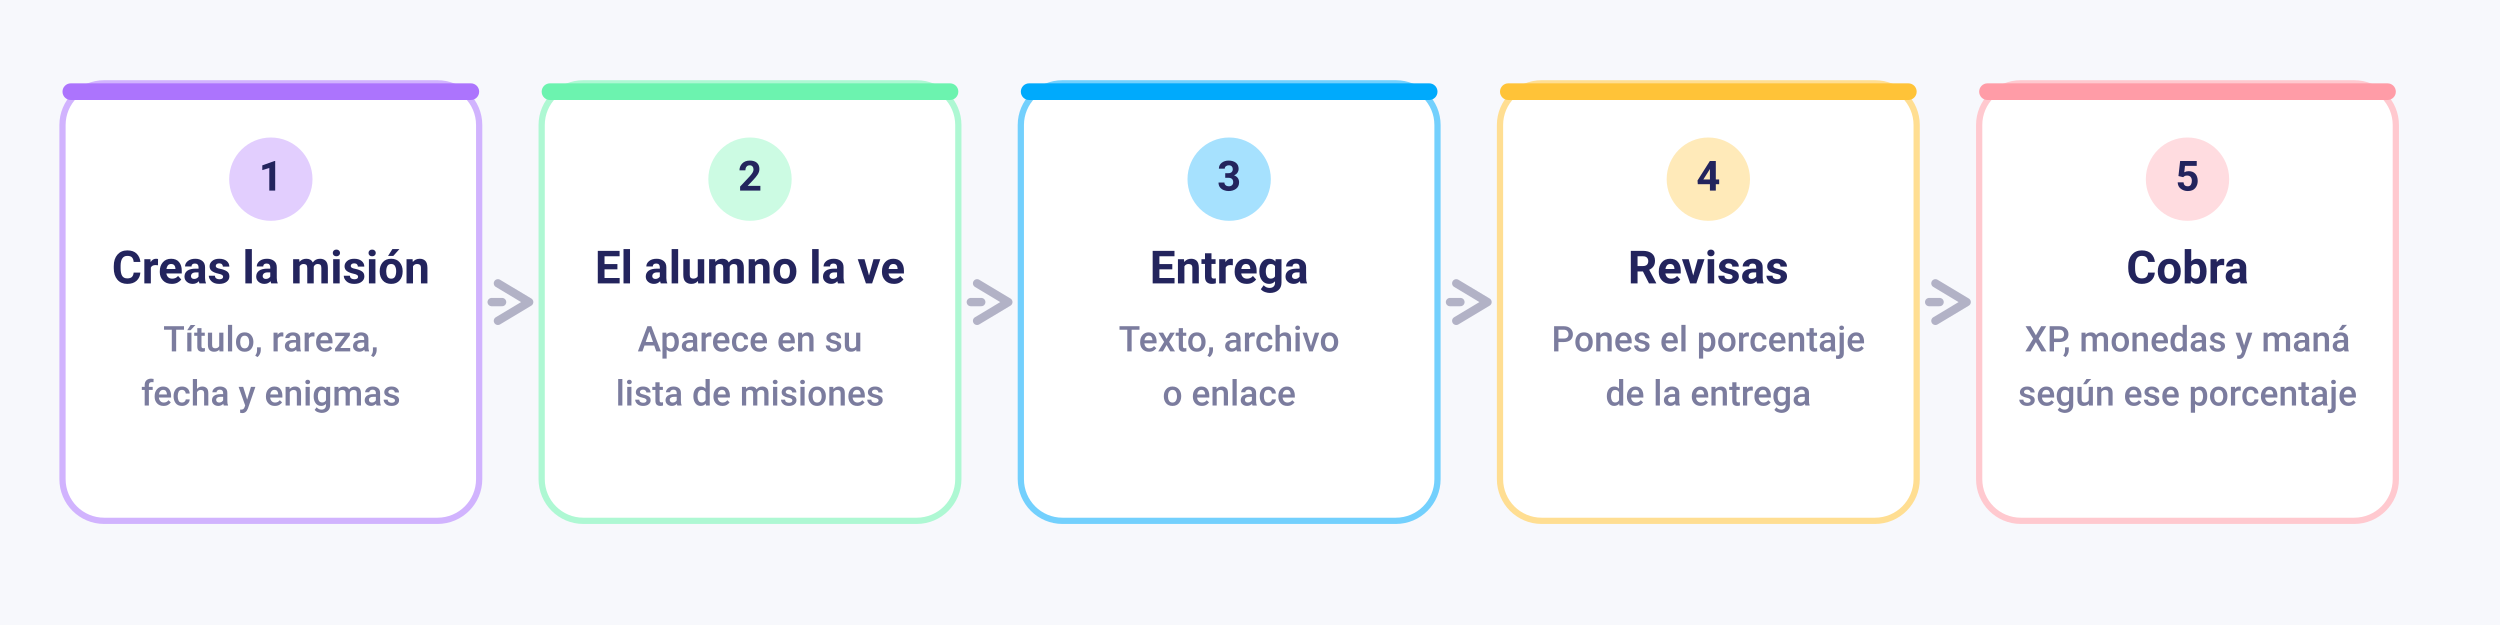
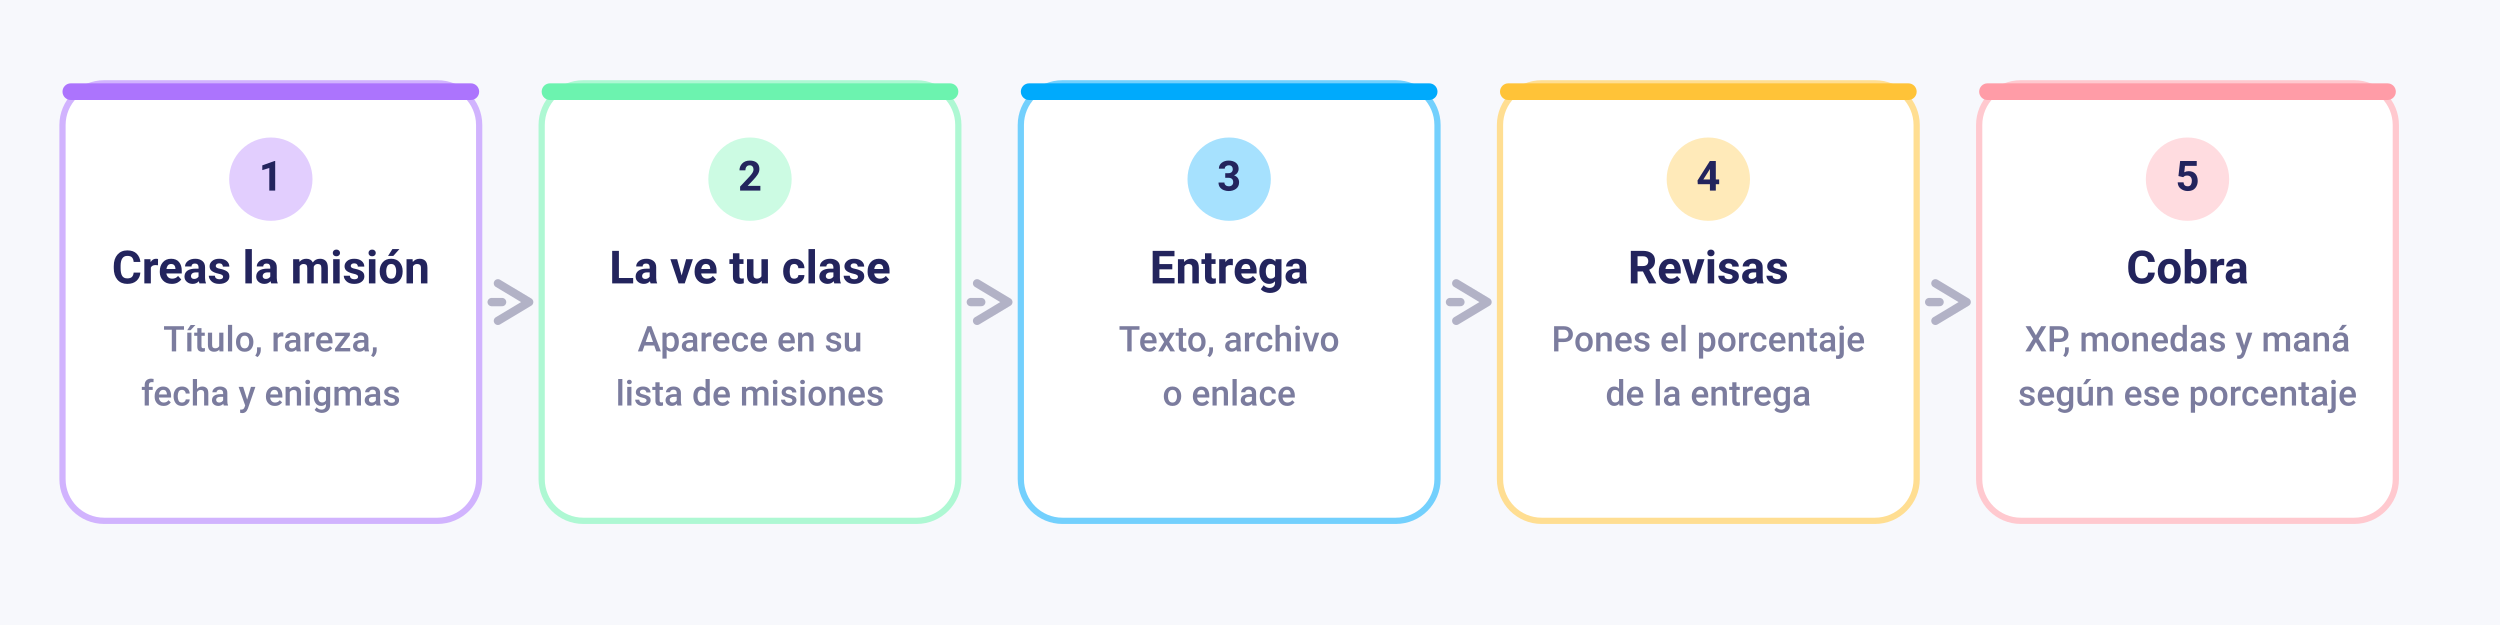
<svg xmlns="http://www.w3.org/2000/svg" viewBox="0 0 1200 300" width="1200" height="300" role="img">
  <rect x="0" y="0" width="1200" height="300" rx="0" fill="#F7F8FC" />
  <rect x="30" y="40" width="200" height="210" rx="20" fill="#FFFFFF" stroke="#D1B3FE" stroke-width="3" />
  <rect x="30" y="40" width="200" height="8" rx="4" fill="#AC74FD" />
  <circle cx="130.0" cy="86" r="20" fill="#E2CEFE" />
  <text x="130.0" y="86" font-family="-apple-system, BlinkMacSystemFont, 'Segoe UI', Roboto, 'Helvetica Neue', Arial, sans-serif" font-size="20" font-weight="700" fill="#23245D" text-anchor="middle" dominant-baseline="middle">1</text>
  <text x="130.0" y="130" font-family="-apple-system, BlinkMacSystemFont, 'Segoe UI', Roboto, 'Helvetica Neue', Arial, sans-serif" font-size="22" font-weight="700" fill="#23245D" text-anchor="middle" dominant-baseline="middle">Creas la misión</text>
  <text x="130.0" y="164" font-family="-apple-system, BlinkMacSystemFont, 'Segoe UI', Roboto, 'Helvetica Neue', Arial, sans-serif" font-size="17" font-weight="500" fill="#7B7C9E" text-anchor="middle" dominant-baseline="middle">Título, rareza,</text>
  <text x="130.0" y="190" font-family="-apple-system, BlinkMacSystemFont, 'Segoe UI', Roboto, 'Helvetica Neue', Arial, sans-serif" font-size="17" font-weight="500" fill="#7B7C9E" text-anchor="middle" dominant-baseline="middle">fecha y enigmas</text>
  <path d="M236 145 H241" stroke="#B2B2C6" stroke-width="4" stroke-linecap="round" />
  <path d="M239 136 L254 145 L239 154" stroke="#B2B2C6" stroke-width="4" stroke-linecap="round" stroke-linejoin="round" fill="none" />
  <rect x="260" y="40" width="200" height="210" rx="20" fill="#FFFFFF" stroke="#AEF8D3" stroke-width="3" />
  <rect x="260" y="40" width="200" height="8" rx="4" fill="#6CF3AF" />
  <circle cx="360.0" cy="86" r="20" fill="#CCFBE3" />
  <text x="360.0" y="86" font-family="-apple-system, BlinkMacSystemFont, 'Segoe UI', Roboto, 'Helvetica Neue', Arial, sans-serif" font-size="20" font-weight="700" fill="#23245D" text-anchor="middle" dominant-baseline="middle">2</text>
-   <text x="360.0" y="130" font-family="-apple-system, BlinkMacSystemFont, 'Segoe UI', Roboto, 'Helvetica Neue', Arial, sans-serif" font-size="22" font-weight="700" fill="#23245D" text-anchor="middle" dominant-baseline="middle">El alumno la ve</text>
+   <text x="360.0" y="130" font-family="-apple-system, BlinkMacSystemFont, 'Segoe UI', Roboto, 'Helvetica Neue', Arial, sans-serif" font-size="22" font-weight="700" fill="#23245D" text-anchor="middle" dominant-baseline="middle">La ve tu clase</text>
  <text x="360.0" y="164" font-family="-apple-system, BlinkMacSystemFont, 'Segoe UI', Roboto, 'Helvetica Neue', Arial, sans-serif" font-size="17" font-weight="500" fill="#7B7C9E" text-anchor="middle" dominant-baseline="middle">Aparece en su</text>
  <text x="360.0" y="190" font-family="-apple-system, BlinkMacSystemFont, 'Segoe UI', Roboto, 'Helvetica Neue', Arial, sans-serif" font-size="17" font-weight="500" fill="#7B7C9E" text-anchor="middle" dominant-baseline="middle">lista de misiones</text>
  <path d="M466 145 H471" stroke="#B2B2C6" stroke-width="4" stroke-linecap="round" />
  <path d="M469 136 L484 145 L469 154" stroke="#B2B2C6" stroke-width="4" stroke-linecap="round" stroke-linejoin="round" fill="none" />
  <rect x="490" y="40" width="200" height="210" rx="20" fill="#FFFFFF" stroke="#73D0FD" stroke-width="3" />
  <rect x="490" y="40" width="200" height="8" rx="4" fill="#00AAFC" />
  <circle cx="590.0" cy="86" r="20" fill="#A6E1FE" />
  <text x="590.0" y="86" font-family="-apple-system, BlinkMacSystemFont, 'Segoe UI', Roboto, 'Helvetica Neue', Arial, sans-serif" font-size="20" font-weight="700" fill="#23245D" text-anchor="middle" dominant-baseline="middle">3</text>
  <text x="590.0" y="130" font-family="-apple-system, BlinkMacSystemFont, 'Segoe UI', Roboto, 'Helvetica Neue', Arial, sans-serif" font-size="22" font-weight="700" fill="#23245D" text-anchor="middle" dominant-baseline="middle">Entrega</text>
  <text x="590.0" y="164" font-family="-apple-system, BlinkMacSystemFont, 'Segoe UI', Roboto, 'Helvetica Neue', Arial, sans-serif" font-size="17" font-weight="500" fill="#7B7C9E" text-anchor="middle" dominant-baseline="middle">Texto, archivo</text>
  <text x="590.0" y="190" font-family="-apple-system, BlinkMacSystemFont, 'Segoe UI', Roboto, 'Helvetica Neue', Arial, sans-serif" font-size="17" font-weight="500" fill="#7B7C9E" text-anchor="middle" dominant-baseline="middle">o enlace</text>
  <path d="M696 145 H701" stroke="#B2B2C6" stroke-width="4" stroke-linecap="round" />
  <path d="M699 136 L714 145 L699 154" stroke="#B2B2C6" stroke-width="4" stroke-linecap="round" stroke-linejoin="round" fill="none" />
  <rect x="720" y="40" width="200" height="210" rx="20" fill="#FFFFFF" stroke="#FFDE92" stroke-width="3" />
  <rect x="720" y="40" width="200" height="8" rx="4" fill="#FFC338" />
  <circle cx="820.0" cy="86" r="20" fill="#FFEAB9" />
  <text x="820.0" y="86" font-family="-apple-system, BlinkMacSystemFont, 'Segoe UI', Roboto, 'Helvetica Neue', Arial, sans-serif" font-size="20" font-weight="700" fill="#23245D" text-anchor="middle" dominant-baseline="middle">4</text>
  <text x="820.0" y="130" font-family="-apple-system, BlinkMacSystemFont, 'Segoe UI', Roboto, 'Helvetica Neue', Arial, sans-serif" font-size="22" font-weight="700" fill="#23245D" text-anchor="middle" dominant-baseline="middle">Revisas</text>
  <text x="820.0" y="164" font-family="-apple-system, BlinkMacSystemFont, 'Segoe UI', Roboto, 'Helvetica Neue', Arial, sans-serif" font-size="17" font-weight="500" fill="#7B7C9E" text-anchor="middle" dominant-baseline="middle">Pones el porcentaje</text>
  <text x="820.0" y="190" font-family="-apple-system, BlinkMacSystemFont, 'Segoe UI', Roboto, 'Helvetica Neue', Arial, sans-serif" font-size="17" font-weight="500" fill="#7B7C9E" text-anchor="middle" dominant-baseline="middle">de la entrega</text>
  <path d="M926 145 H931" stroke="#B2B2C6" stroke-width="4" stroke-linecap="round" />
  <path d="M929 136 L944 145 L929 154" stroke="#B2B2C6" stroke-width="4" stroke-linecap="round" stroke-linejoin="round" fill="none" />
  <rect x="950" y="40" width="200" height="210" rx="20" fill="#FFFFFF" stroke="#FFC9CF" stroke-width="3" />
  <rect x="950" y="40" width="200" height="8" rx="4" fill="#FF9CA7" />
  <circle cx="1050.0" cy="86" r="20" fill="#FFDCE0" />
  <text x="1050.0" y="86" font-family="-apple-system, BlinkMacSystemFont, 'Segoe UI', Roboto, 'Helvetica Neue', Arial, sans-serif" font-size="20" font-weight="700" fill="#23245D" text-anchor="middle" dominant-baseline="middle">5</text>
  <text x="1050.0" y="130" font-family="-apple-system, BlinkMacSystemFont, 'Segoe UI', Roboto, 'Helvetica Neue', Arial, sans-serif" font-size="22" font-weight="700" fill="#23245D" text-anchor="middle" dominant-baseline="middle">Cobra</text>
  <text x="1050.0" y="164" font-family="-apple-system, BlinkMacSystemFont, 'Segoe UI', Roboto, 'Helvetica Neue', Arial, sans-serif" font-size="17" font-weight="500" fill="#7B7C9E" text-anchor="middle" dominant-baseline="middle">XP, monedas y maná</text>
  <text x="1050.0" y="190" font-family="-apple-system, BlinkMacSystemFont, 'Segoe UI', Roboto, 'Helvetica Neue', Arial, sans-serif" font-size="17" font-weight="500" fill="#7B7C9E" text-anchor="middle" dominant-baseline="middle">según ese porcentaje</text>
</svg>
